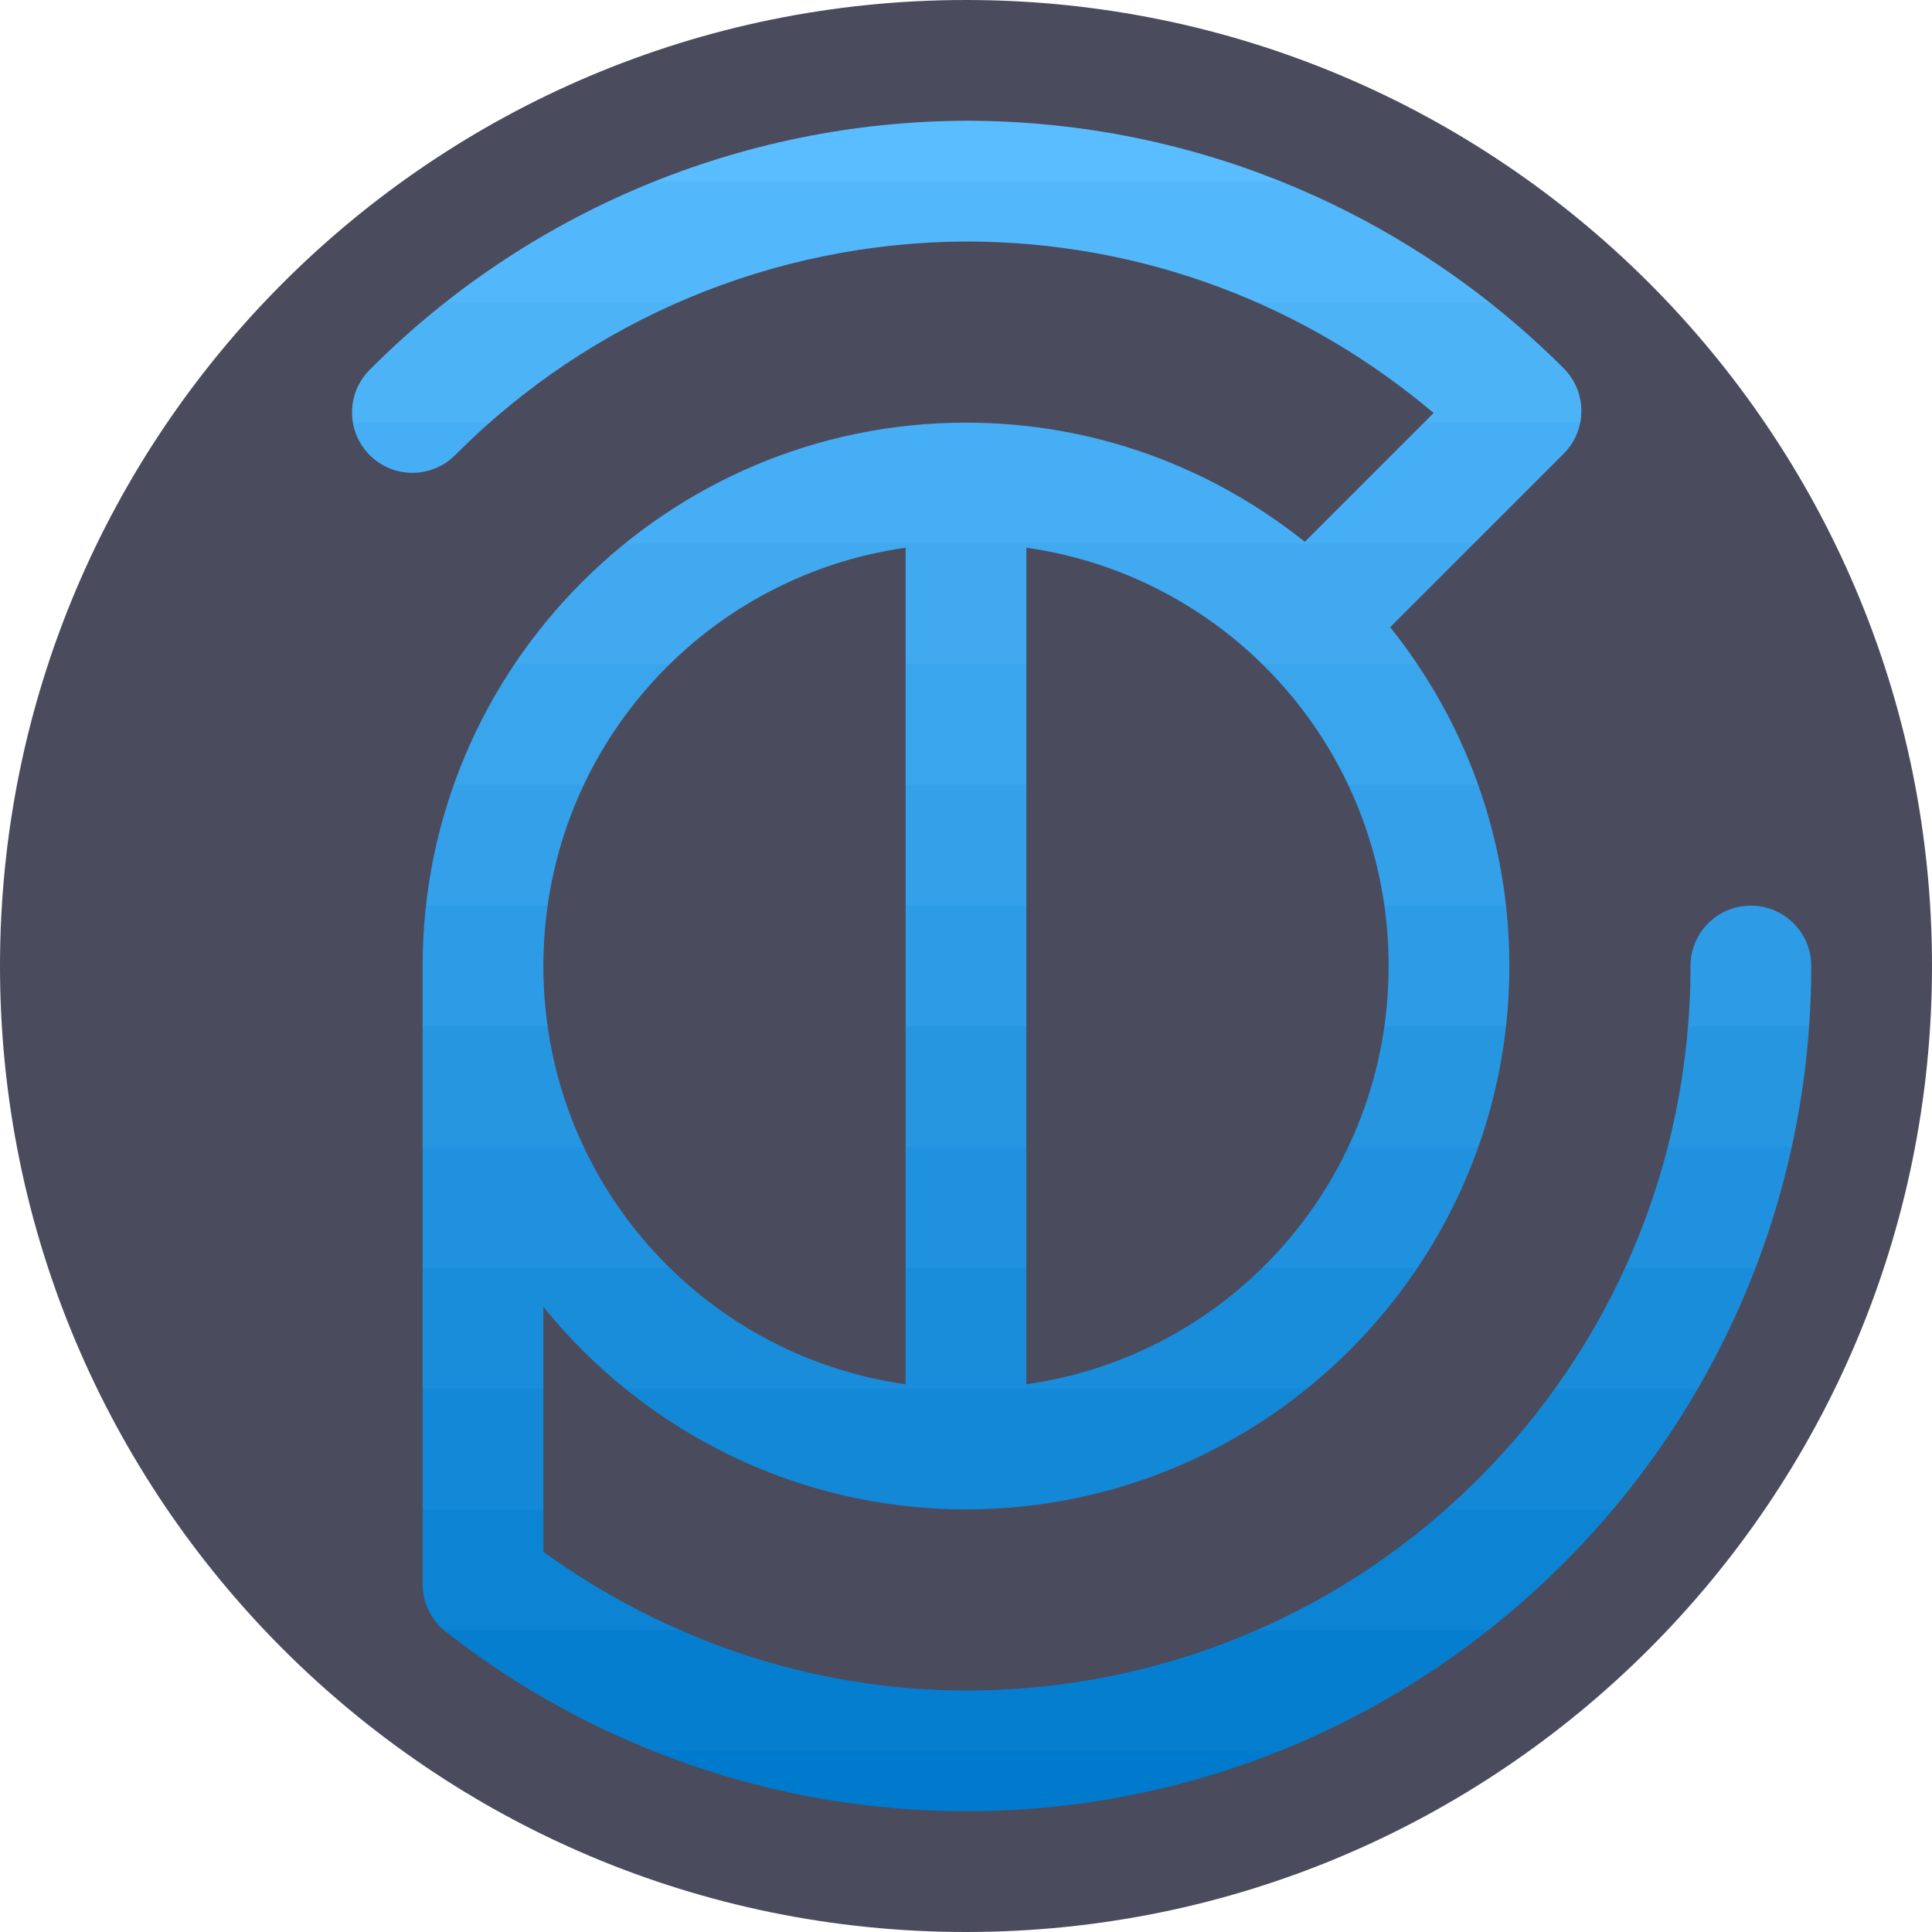
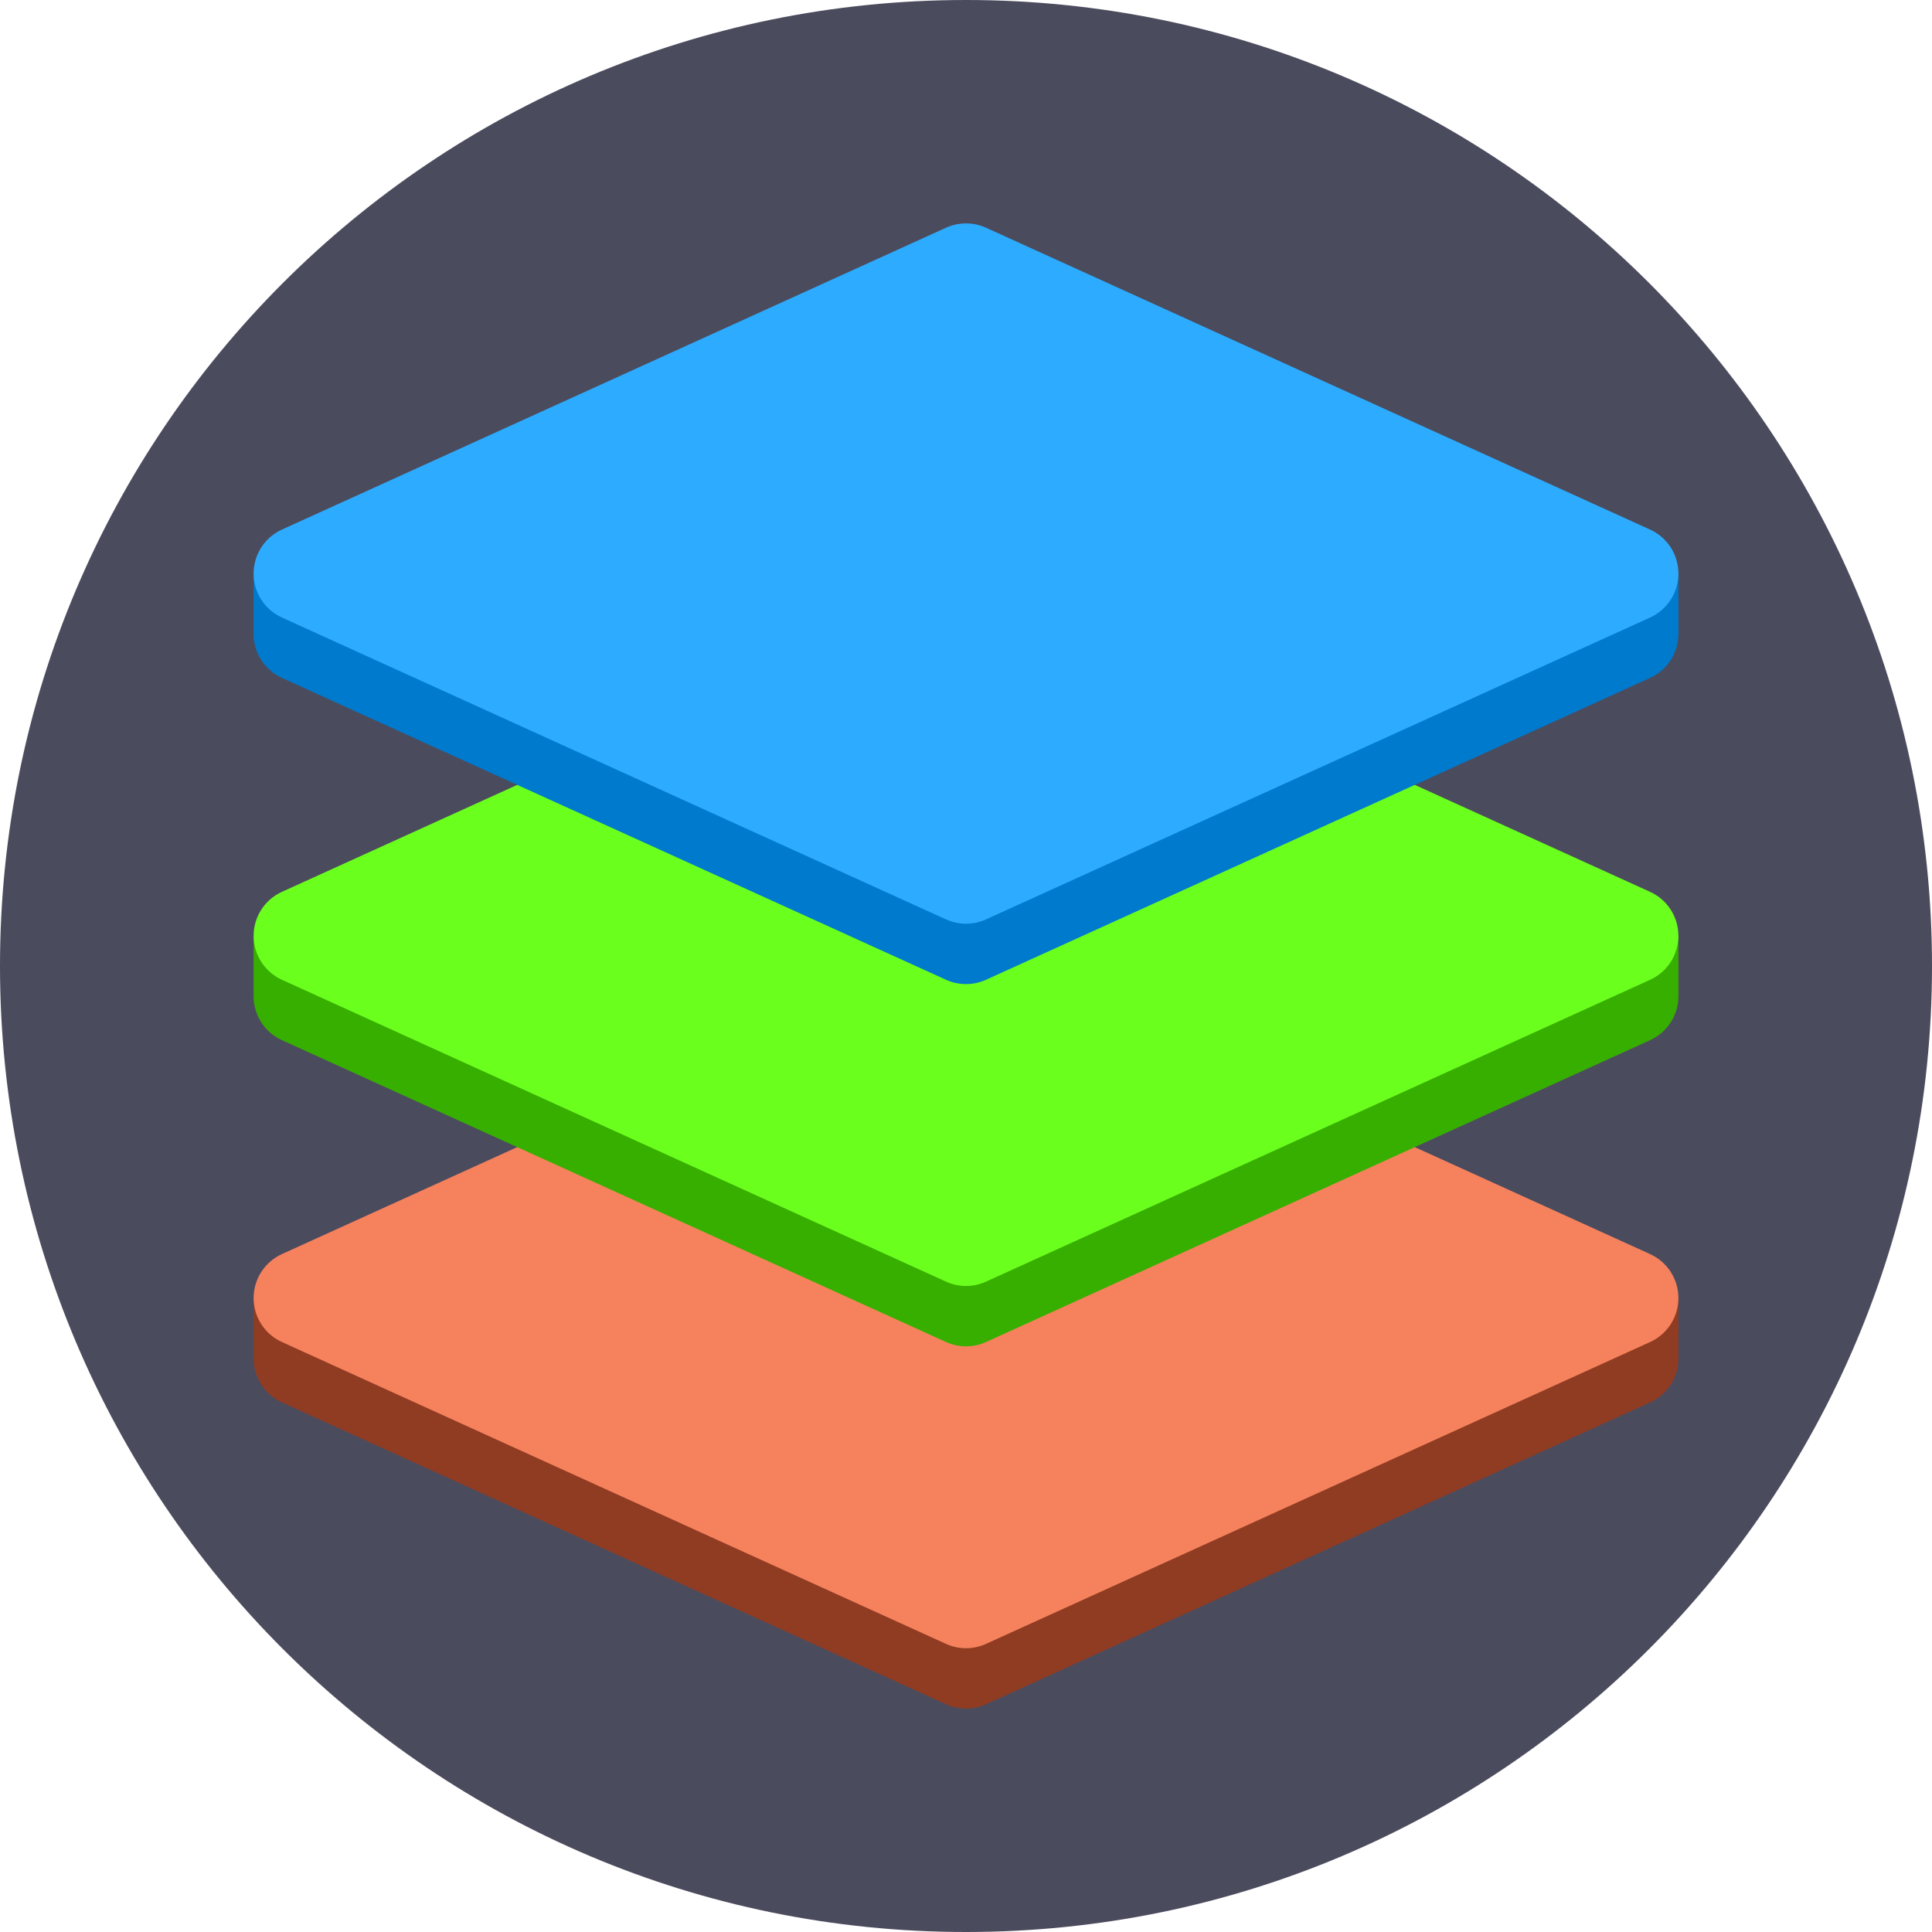
<svg xmlns="http://www.w3.org/2000/svg" version="1.1" viewBox="0 0 160 160">
-   <path d="m53 5h54v12h-54v-5.52e-4z" fill="#5abdff" />
-   <path d="m34 15h92v12h-92v-6e-4z" fill="#53b8fb" />
-   <path d="m27 25h106v12h-106v-6e-4z" fill="#4db3f7" />
-   <path d="m25 35h110v12h-110v-6e-4z" fill="#46aef4" />
-   <path d="m15 45h130v12h-130v-6e-4z" fill="#40a9f0" />
-   <path d="m5 55h150v12h-150v-6e-4z" fill="#39a5ec" />
-   <path d="m5 65h150v12h-150v-6e-4z" fill="#33a0e9" />
-   <path d="m5 75h150v12h-150v-6e-4z" fill="#2d9be5" />
-   <path d="m5 85h150v12h-150v-6e-4z" fill="#2696e1" />
-   <path d="m10 95h140v12h-140v-6e-4z" fill="#2091de" />
-   <path d="m12 105h136v12h-136z" fill="#198dda" />
-   <path d="m17 115h126v12h-126z" fill="#1388d6" />
-   <path d="m25 125h110v12h-110z" fill="#0c83d3" />
-   <path d="m37 135h86v12h-86z" fill="#067ecf" />
-   <path d="m53 145h54v10h-54z" fill="#007acc" />
-   <path d="m80 0a80 80 0 0 0-80 80 80 80 0 0 0 80 80 80 80 0 0 0 80-80 80 80 0 0 0-80-80zm-0.018 10a5 5 0 0 1 0.018 0c19.3 0 36.836 7.84 49.498 20.502a5 5 0 0 1 0 7.07l-14.369 14.369c6.167 7.703 9.871 17.457 9.871 28.059 0 24.794-20.206 45-45 45-14.117 0-26.74-6.557-35-16.775v20.289c10.196 7.365 22.39 11.483 35.002 11.486 33.195 0.008 59.998-26.804 59.998-60a5 5 0 0 1 5-5 5 5 0 0 1 5 5c0 38.601-31.4 70.01-70.002 70-15.619-4e-3 -30.784-5.25-43.08-14.871a5 5 0 0 1-1.918-3.938v-51.191c0-24.794 20.206-45 45-45 10.601 0 20.356 3.704 28.059 9.871l10.666-10.666c-10.452-8.852-23.93-14.205-38.725-14.205-15.886 0.062-31.094 6.421-42.299 17.684a5 5 0 0 1-7.072 0.018 5 5 0 0 1-0.018-7.072c13.074-13.142 30.834-20.561 49.371-20.629zm-4.982 35.359c-17.003 2.413-30 16.951-30 34.641s12.997 32.227 30 34.641zm10 0v69.281c17.003-2.413 30-16.951 30-34.641s-12.997-32.227-30-34.641z" fill="#4b4b5e" />
+   <circle cx="80" cy="80" r="80" fill="#4b4b5e" />
+   <path d="m21 107.5v5c5.96e-4 1.568 0.918 2.992 2.346 3.641l55 25c1.051 0.477 2.257 0.477 3.309 0l55-25c1.428-0.649 2.345-2.072 2.346-3.641v-5z" fill="#8f3c22" />
+   <path d="m80 78.502a4 4 0 0 0-1.654 0.357l-55 25a4 4 0 0 0 0 7.281l55 25a4 4 0 0 0 3.309 0l55-25a4 4 0 0 0 0-7.281l-55-25a4 4 0 0 0-1.654-0.357z" fill="#f6825d" />
+   <path d="m21 77.5v5c5.94e-4 1.569 0.918 2.992 2.346 3.641l55 25c1.051 0.477 2.257 0.477 3.309 0l55-25c1.428-0.649 2.345-2.072 2.346-3.641v-5z" fill="#37af00" />
+   <path d="m80 48.502a4 4 0 0 0-1.654 0.357l-55 25a4 4 0 0 0 0 7.281l55 25a4 4 0 0 0 3.309 0l55-25a4 4 0 0 0 0-7.281l-55-25a4 4 0 0 0-1.654-0.357z" fill="#6bff1e" />
+   <path d="m21 47.5v5c5.94e-4 1.569 0.918 2.992 2.346 3.641l55 25c1.051 0.477 2.257 0.477 3.309 0l55-25c1.428-0.649 2.345-2.072 2.346-3.641v-5z" fill="#007acc" />
+   <path d="m80 18.502a4 4 0 0 0-1.654 0.357l-55 25a4 4 0 0 0 0 7.281l55 25a4 4 0 0 0 3.309 0l55-25a4 4 0 0 0 0-7.281l-55-25a4 4 0 0 0-1.654-0.357z" fill="#2dacff" />
</svg>
